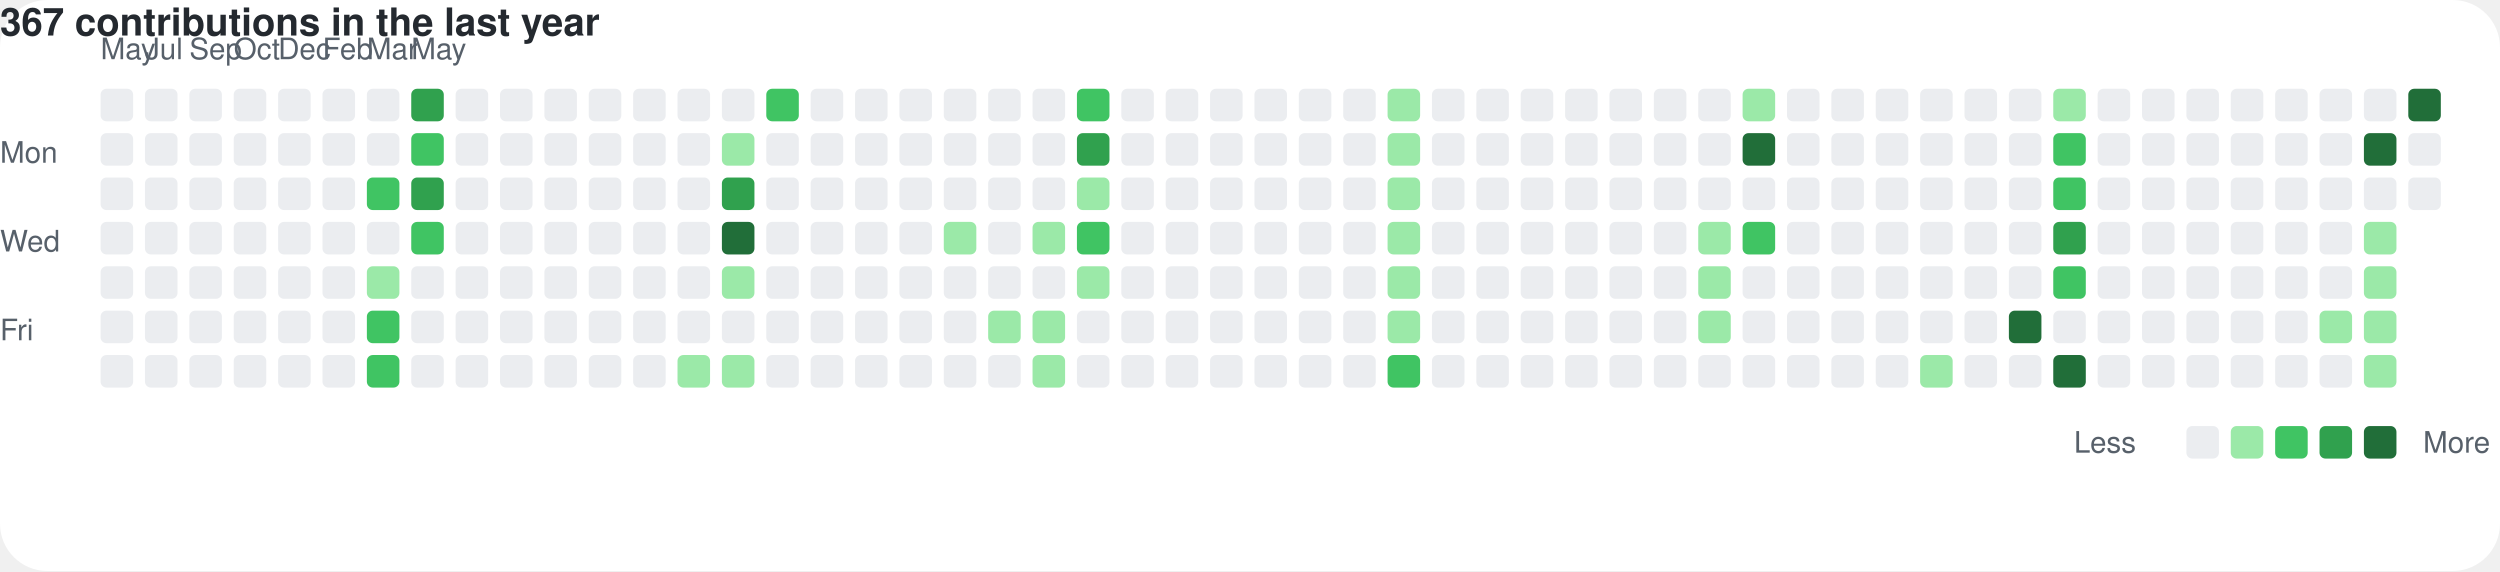
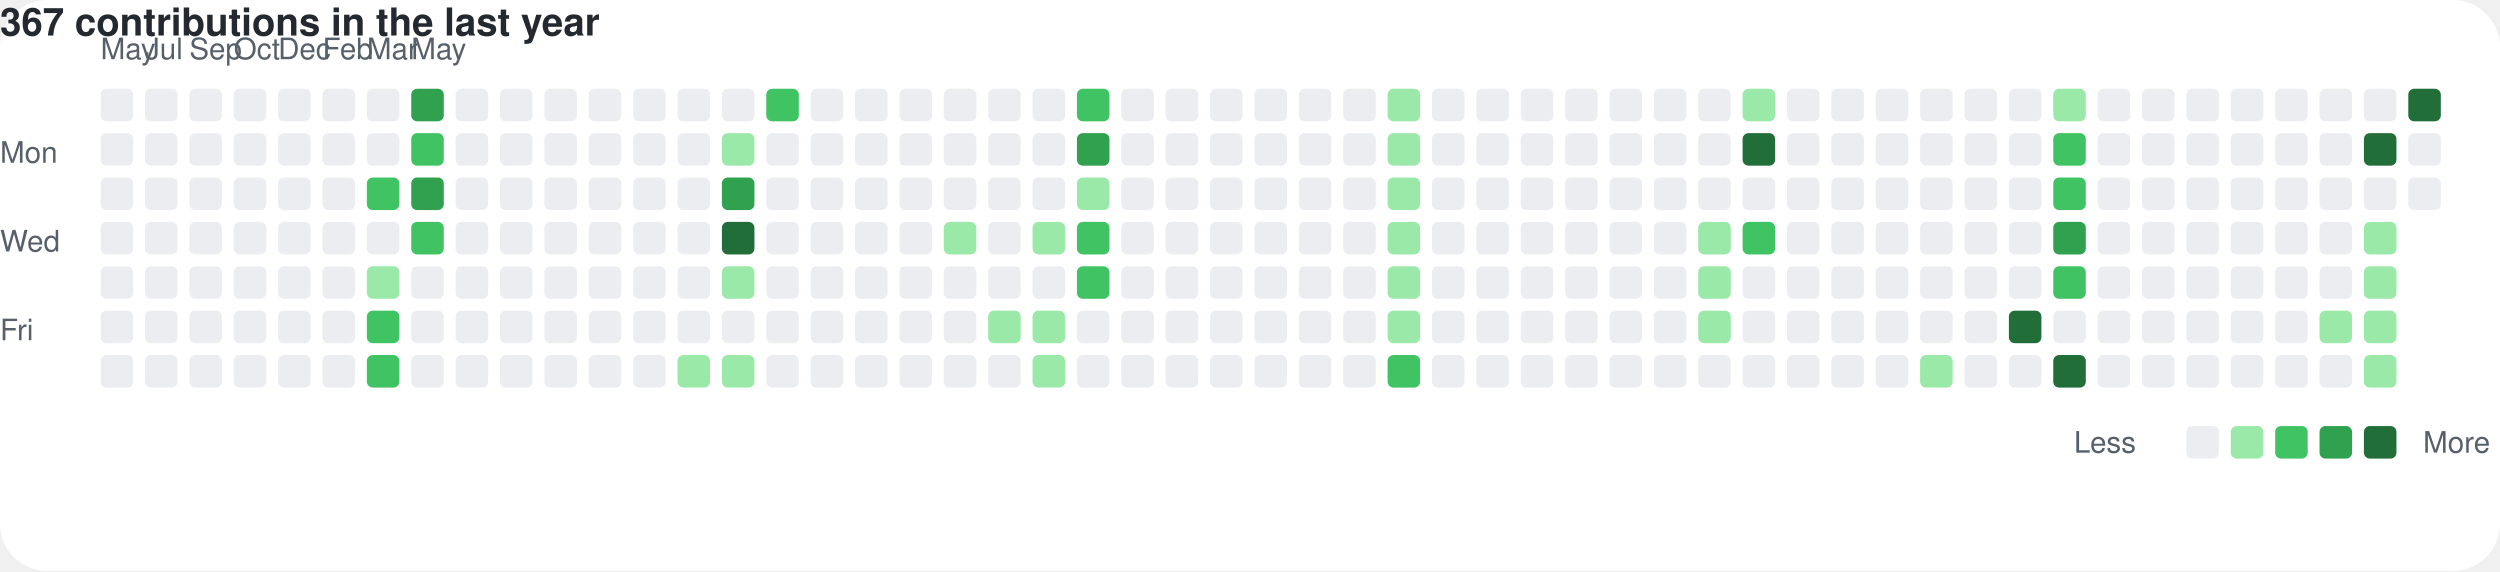
<svg xmlns="http://www.w3.org/2000/svg" width="845" height="193" viewBox="0 0 845 193" role="img" aria-label="TobeMagic GitHub contributions heatmap">
  <rect width="845" height="193" rx="16" fill="#ffffff" />
  <text x="0" y="12" fill="#24292f" font-size="13" font-weight="600" font-family="system-ui, -apple-system, BlinkMacSystemFont, Segoe UI, Helvetica, Arial, sans-serif">367 contributions in the last year</text>
  <text x="34" y="20" fill="#57606a" font-size="10" font-family="system-ui, -apple-system, BlinkMacSystemFont, Segoe UI, Helvetica, Arial, sans-serif">May</text>
  <text x="49" y="20" fill="#57606a" font-size="10" font-family="system-ui, -apple-system, BlinkMacSystemFont, Segoe UI, Helvetica, Arial, sans-serif">Jul</text>
  <text x="64" y="20" fill="#57606a" font-size="10" font-family="system-ui, -apple-system, BlinkMacSystemFont, Segoe UI, Helvetica, Arial, sans-serif">Sep</text>
  <text x="79" y="20" fill="#57606a" font-size="10" font-family="system-ui, -apple-system, BlinkMacSystemFont, Segoe UI, Helvetica, Arial, sans-serif">Oct</text>
  <text x="94" y="20" fill="#57606a" font-size="10" font-family="system-ui, -apple-system, BlinkMacSystemFont, Segoe UI, Helvetica, Arial, sans-serif">Dec</text>
  <text x="109" y="20" fill="#57606a" font-size="10" font-family="system-ui, -apple-system, BlinkMacSystemFont, Segoe UI, Helvetica, Arial, sans-serif">Feb</text>
  <text x="124" y="20" fill="#57606a" font-size="10" font-family="system-ui, -apple-system, BlinkMacSystemFont, Segoe UI, Helvetica, Arial, sans-serif">Mar</text>
  <text x="139" y="20" fill="#57606a" font-size="10" font-family="system-ui, -apple-system, BlinkMacSystemFont, Segoe UI, Helvetica, Arial, sans-serif">May</text>
  <text x="0" y="55" fill="#57606a" font-size="10" font-family="system-ui, -apple-system, BlinkMacSystemFont, Segoe UI, Helvetica, Arial, sans-serif">Mon</text>
  <text x="0" y="85" fill="#57606a" font-size="10" font-family="system-ui, -apple-system, BlinkMacSystemFont, Segoe UI, Helvetica, Arial, sans-serif">Wed</text>
  <text x="0" y="115" fill="#57606a" font-size="10" font-family="system-ui, -apple-system, BlinkMacSystemFont, Segoe UI, Helvetica, Arial, sans-serif">Fri</text>
  <rect x="34" y="30" width="11" height="11" rx="2" fill="#ebedf0">
  </rect>
  <rect x="34" y="45" width="11" height="11" rx="2" fill="#ebedf0">
  </rect>
  <rect x="34" y="60" width="11" height="11" rx="2" fill="#ebedf0">
  </rect>
  <rect x="34" y="75" width="11" height="11" rx="2" fill="#ebedf0">
  </rect>
  <rect x="34" y="90" width="11" height="11" rx="2" fill="#ebedf0">
  </rect>
  <rect x="34" y="105" width="11" height="11" rx="2" fill="#ebedf0">
  </rect>
  <rect x="34" y="120" width="11" height="11" rx="2" fill="#ebedf0">
  </rect>
  <rect x="49" y="30" width="11" height="11" rx="2" fill="#ebedf0">
  </rect>
  <rect x="49" y="45" width="11" height="11" rx="2" fill="#ebedf0">
  </rect>
  <rect x="49" y="60" width="11" height="11" rx="2" fill="#ebedf0">
  </rect>
  <rect x="49" y="75" width="11" height="11" rx="2" fill="#ebedf0">
  </rect>
  <rect x="49" y="90" width="11" height="11" rx="2" fill="#ebedf0">
  </rect>
  <rect x="49" y="105" width="11" height="11" rx="2" fill="#ebedf0">
  </rect>
  <rect x="49" y="120" width="11" height="11" rx="2" fill="#ebedf0">
  </rect>
  <rect x="64" y="30" width="11" height="11" rx="2" fill="#ebedf0">
  </rect>
  <rect x="64" y="45" width="11" height="11" rx="2" fill="#ebedf0">
  </rect>
  <rect x="64" y="60" width="11" height="11" rx="2" fill="#ebedf0">
  </rect>
  <rect x="64" y="75" width="11" height="11" rx="2" fill="#ebedf0">
  </rect>
  <rect x="64" y="90" width="11" height="11" rx="2" fill="#ebedf0">
  </rect>
  <rect x="64" y="105" width="11" height="11" rx="2" fill="#ebedf0">
  </rect>
  <rect x="64" y="120" width="11" height="11" rx="2" fill="#ebedf0">
  </rect>
  <rect x="79" y="30" width="11" height="11" rx="2" fill="#ebedf0">
  </rect>
  <rect x="79" y="45" width="11" height="11" rx="2" fill="#ebedf0">
  </rect>
  <rect x="79" y="60" width="11" height="11" rx="2" fill="#ebedf0">
  </rect>
  <rect x="79" y="75" width="11" height="11" rx="2" fill="#ebedf0">
  </rect>
  <rect x="79" y="90" width="11" height="11" rx="2" fill="#ebedf0">
  </rect>
  <rect x="79" y="105" width="11" height="11" rx="2" fill="#ebedf0">
  </rect>
  <rect x="79" y="120" width="11" height="11" rx="2" fill="#ebedf0">
  </rect>
  <rect x="94" y="30" width="11" height="11" rx="2" fill="#ebedf0">
  </rect>
  <rect x="94" y="45" width="11" height="11" rx="2" fill="#ebedf0">
  </rect>
  <rect x="94" y="60" width="11" height="11" rx="2" fill="#ebedf0">
  </rect>
  <rect x="94" y="75" width="11" height="11" rx="2" fill="#ebedf0">
  </rect>
  <rect x="94" y="90" width="11" height="11" rx="2" fill="#ebedf0">
  </rect>
  <rect x="94" y="105" width="11" height="11" rx="2" fill="#ebedf0">
  </rect>
  <rect x="94" y="120" width="11" height="11" rx="2" fill="#ebedf0">
  </rect>
  <rect x="109" y="30" width="11" height="11" rx="2" fill="#ebedf0">
  </rect>
  <rect x="109" y="45" width="11" height="11" rx="2" fill="#ebedf0">
  </rect>
  <rect x="109" y="60" width="11" height="11" rx="2" fill="#ebedf0">
  </rect>
  <rect x="109" y="75" width="11" height="11" rx="2" fill="#ebedf0">
  </rect>
  <rect x="109" y="90" width="11" height="11" rx="2" fill="#ebedf0">
  </rect>
  <rect x="109" y="105" width="11" height="11" rx="2" fill="#ebedf0">
  </rect>
  <rect x="109" y="120" width="11" height="11" rx="2" fill="#ebedf0">
  </rect>
  <rect x="124" y="30" width="11" height="11" rx="2" fill="#ebedf0">
  </rect>
  <rect x="124" y="45" width="11" height="11" rx="2" fill="#ebedf0">
  </rect>
  <rect x="124" y="60" width="11" height="11" rx="2" fill="#40c463">
  </rect>
  <rect x="124" y="75" width="11" height="11" rx="2" fill="#ebedf0">
  </rect>
  <rect x="124" y="90" width="11" height="11" rx="2" fill="#9be9a8">
  </rect>
  <rect x="124" y="105" width="11" height="11" rx="2" fill="#40c463">
  </rect>
  <rect x="124" y="120" width="11" height="11" rx="2" fill="#40c463">
  </rect>
  <rect x="139" y="30" width="11" height="11" rx="2" fill="#30a14e">
  </rect>
  <rect x="139" y="45" width="11" height="11" rx="2" fill="#40c463">
  </rect>
  <rect x="139" y="60" width="11" height="11" rx="2" fill="#30a14e">
  </rect>
  <rect x="139" y="75" width="11" height="11" rx="2" fill="#40c463">
  </rect>
  <rect x="139" y="90" width="11" height="11" rx="2" fill="#ebedf0">
  </rect>
  <rect x="139" y="105" width="11" height="11" rx="2" fill="#ebedf0">
  </rect>
  <rect x="139" y="120" width="11" height="11" rx="2" fill="#ebedf0">
  </rect>
  <rect x="154" y="30" width="11" height="11" rx="2" fill="#ebedf0">
  </rect>
  <rect x="154" y="45" width="11" height="11" rx="2" fill="#ebedf0">
  </rect>
  <rect x="154" y="60" width="11" height="11" rx="2" fill="#ebedf0">
  </rect>
  <rect x="154" y="75" width="11" height="11" rx="2" fill="#ebedf0">
  </rect>
  <rect x="154" y="90" width="11" height="11" rx="2" fill="#ebedf0">
  </rect>
  <rect x="154" y="105" width="11" height="11" rx="2" fill="#ebedf0">
  </rect>
  <rect x="154" y="120" width="11" height="11" rx="2" fill="#ebedf0">
  </rect>
  <rect x="169" y="30" width="11" height="11" rx="2" fill="#ebedf0">
  </rect>
  <rect x="169" y="45" width="11" height="11" rx="2" fill="#ebedf0">
  </rect>
  <rect x="169" y="60" width="11" height="11" rx="2" fill="#ebedf0">
  </rect>
  <rect x="169" y="75" width="11" height="11" rx="2" fill="#ebedf0">
  </rect>
  <rect x="169" y="90" width="11" height="11" rx="2" fill="#ebedf0">
  </rect>
  <rect x="169" y="105" width="11" height="11" rx="2" fill="#ebedf0">
  </rect>
  <rect x="169" y="120" width="11" height="11" rx="2" fill="#ebedf0">
  </rect>
  <rect x="184" y="30" width="11" height="11" rx="2" fill="#ebedf0">
  </rect>
  <rect x="184" y="45" width="11" height="11" rx="2" fill="#ebedf0">
  </rect>
  <rect x="184" y="60" width="11" height="11" rx="2" fill="#ebedf0">
  </rect>
  <rect x="184" y="75" width="11" height="11" rx="2" fill="#ebedf0">
  </rect>
  <rect x="184" y="90" width="11" height="11" rx="2" fill="#ebedf0">
  </rect>
  <rect x="184" y="105" width="11" height="11" rx="2" fill="#ebedf0">
  </rect>
  <rect x="184" y="120" width="11" height="11" rx="2" fill="#ebedf0">
  </rect>
  <rect x="199" y="30" width="11" height="11" rx="2" fill="#ebedf0">
  </rect>
  <rect x="199" y="45" width="11" height="11" rx="2" fill="#ebedf0">
  </rect>
  <rect x="199" y="60" width="11" height="11" rx="2" fill="#ebedf0">
  </rect>
  <rect x="199" y="75" width="11" height="11" rx="2" fill="#ebedf0">
  </rect>
  <rect x="199" y="90" width="11" height="11" rx="2" fill="#ebedf0">
  </rect>
  <rect x="199" y="105" width="11" height="11" rx="2" fill="#ebedf0">
  </rect>
  <rect x="199" y="120" width="11" height="11" rx="2" fill="#ebedf0">
  </rect>
  <rect x="214" y="30" width="11" height="11" rx="2" fill="#ebedf0">
  </rect>
  <rect x="214" y="45" width="11" height="11" rx="2" fill="#ebedf0">
  </rect>
  <rect x="214" y="60" width="11" height="11" rx="2" fill="#ebedf0">
  </rect>
  <rect x="214" y="75" width="11" height="11" rx="2" fill="#ebedf0">
  </rect>
  <rect x="214" y="90" width="11" height="11" rx="2" fill="#ebedf0">
  </rect>
  <rect x="214" y="105" width="11" height="11" rx="2" fill="#ebedf0">
  </rect>
  <rect x="214" y="120" width="11" height="11" rx="2" fill="#ebedf0">
  </rect>
  <rect x="229" y="30" width="11" height="11" rx="2" fill="#ebedf0">
  </rect>
  <rect x="229" y="45" width="11" height="11" rx="2" fill="#ebedf0">
  </rect>
  <rect x="229" y="60" width="11" height="11" rx="2" fill="#ebedf0">
  </rect>
  <rect x="229" y="75" width="11" height="11" rx="2" fill="#ebedf0">
  </rect>
  <rect x="229" y="90" width="11" height="11" rx="2" fill="#ebedf0">
  </rect>
  <rect x="229" y="105" width="11" height="11" rx="2" fill="#ebedf0">
  </rect>
  <rect x="229" y="120" width="11" height="11" rx="2" fill="#9be9a8">
  </rect>
  <rect x="244" y="30" width="11" height="11" rx="2" fill="#ebedf0">
  </rect>
  <rect x="244" y="45" width="11" height="11" rx="2" fill="#9be9a8">
  </rect>
  <rect x="244" y="60" width="11" height="11" rx="2" fill="#30a14e">
  </rect>
  <rect x="244" y="75" width="11" height="11" rx="2" fill="#216e39">
  </rect>
  <rect x="244" y="90" width="11" height="11" rx="2" fill="#9be9a8">
  </rect>
  <rect x="244" y="105" width="11" height="11" rx="2" fill="#ebedf0">
  </rect>
  <rect x="244" y="120" width="11" height="11" rx="2" fill="#9be9a8">
  </rect>
  <rect x="259" y="30" width="11" height="11" rx="2" fill="#40c463">
  </rect>
  <rect x="259" y="45" width="11" height="11" rx="2" fill="#ebedf0">
  </rect>
  <rect x="259" y="60" width="11" height="11" rx="2" fill="#ebedf0">
  </rect>
  <rect x="259" y="75" width="11" height="11" rx="2" fill="#ebedf0">
  </rect>
  <rect x="259" y="90" width="11" height="11" rx="2" fill="#ebedf0">
  </rect>
  <rect x="259" y="105" width="11" height="11" rx="2" fill="#ebedf0">
  </rect>
  <rect x="259" y="120" width="11" height="11" rx="2" fill="#ebedf0">
  </rect>
  <rect x="274" y="30" width="11" height="11" rx="2" fill="#ebedf0">
  </rect>
  <rect x="274" y="45" width="11" height="11" rx="2" fill="#ebedf0">
  </rect>
  <rect x="274" y="60" width="11" height="11" rx="2" fill="#ebedf0">
  </rect>
  <rect x="274" y="75" width="11" height="11" rx="2" fill="#ebedf0">
  </rect>
  <rect x="274" y="90" width="11" height="11" rx="2" fill="#ebedf0">
  </rect>
  <rect x="274" y="105" width="11" height="11" rx="2" fill="#ebedf0">
  </rect>
  <rect x="274" y="120" width="11" height="11" rx="2" fill="#ebedf0">
  </rect>
  <rect x="289" y="30" width="11" height="11" rx="2" fill="#ebedf0">
  </rect>
  <rect x="289" y="45" width="11" height="11" rx="2" fill="#ebedf0">
  </rect>
  <rect x="289" y="60" width="11" height="11" rx="2" fill="#ebedf0">
  </rect>
  <rect x="289" y="75" width="11" height="11" rx="2" fill="#ebedf0">
  </rect>
  <rect x="289" y="90" width="11" height="11" rx="2" fill="#ebedf0">
  </rect>
  <rect x="289" y="105" width="11" height="11" rx="2" fill="#ebedf0">
  </rect>
  <rect x="289" y="120" width="11" height="11" rx="2" fill="#ebedf0">
  </rect>
  <rect x="304" y="30" width="11" height="11" rx="2" fill="#ebedf0">
  </rect>
  <rect x="304" y="45" width="11" height="11" rx="2" fill="#ebedf0">
  </rect>
  <rect x="304" y="60" width="11" height="11" rx="2" fill="#ebedf0">
  </rect>
  <rect x="304" y="75" width="11" height="11" rx="2" fill="#ebedf0">
  </rect>
  <rect x="304" y="90" width="11" height="11" rx="2" fill="#ebedf0">
  </rect>
  <rect x="304" y="105" width="11" height="11" rx="2" fill="#ebedf0">
  </rect>
  <rect x="304" y="120" width="11" height="11" rx="2" fill="#ebedf0">
  </rect>
  <rect x="319" y="30" width="11" height="11" rx="2" fill="#ebedf0">
  </rect>
  <rect x="319" y="45" width="11" height="11" rx="2" fill="#ebedf0">
  </rect>
  <rect x="319" y="60" width="11" height="11" rx="2" fill="#ebedf0">
  </rect>
  <rect x="319" y="75" width="11" height="11" rx="2" fill="#9be9a8">
  </rect>
  <rect x="319" y="90" width="11" height="11" rx="2" fill="#ebedf0">
  </rect>
  <rect x="319" y="105" width="11" height="11" rx="2" fill="#ebedf0">
  </rect>
  <rect x="319" y="120" width="11" height="11" rx="2" fill="#ebedf0">
  </rect>
  <rect x="334" y="30" width="11" height="11" rx="2" fill="#ebedf0">
  </rect>
  <rect x="334" y="45" width="11" height="11" rx="2" fill="#ebedf0">
  </rect>
  <rect x="334" y="60" width="11" height="11" rx="2" fill="#ebedf0">
  </rect>
  <rect x="334" y="75" width="11" height="11" rx="2" fill="#ebedf0">
  </rect>
  <rect x="334" y="90" width="11" height="11" rx="2" fill="#ebedf0">
  </rect>
  <rect x="334" y="105" width="11" height="11" rx="2" fill="#9be9a8">
  </rect>
  <rect x="334" y="120" width="11" height="11" rx="2" fill="#ebedf0">
  </rect>
  <rect x="349" y="30" width="11" height="11" rx="2" fill="#ebedf0">
  </rect>
  <rect x="349" y="45" width="11" height="11" rx="2" fill="#ebedf0">
  </rect>
  <rect x="349" y="60" width="11" height="11" rx="2" fill="#ebedf0">
  </rect>
  <rect x="349" y="75" width="11" height="11" rx="2" fill="#9be9a8">
  </rect>
  <rect x="349" y="90" width="11" height="11" rx="2" fill="#ebedf0">
  </rect>
  <rect x="349" y="105" width="11" height="11" rx="2" fill="#9be9a8">
  </rect>
  <rect x="349" y="120" width="11" height="11" rx="2" fill="#9be9a8">
  </rect>
  <rect x="364" y="30" width="11" height="11" rx="2" fill="#40c463">
  </rect>
  <rect x="364" y="45" width="11" height="11" rx="2" fill="#30a14e">
  </rect>
  <rect x="364" y="60" width="11" height="11" rx="2" fill="#9be9a8">
  </rect>
  <rect x="364" y="75" width="11" height="11" rx="2" fill="#40c463">
  </rect>
-   <rect x="364" y="90" width="11" height="11" rx="2" fill="#9be9a8">
+   <rect x="364" y="90" width="11" height="11" rx="2" fill="#40c463">
  </rect>
  <rect x="364" y="105" width="11" height="11" rx="2" fill="#ebedf0">
  </rect>
  <rect x="364" y="120" width="11" height="11" rx="2" fill="#ebedf0">
  </rect>
  <rect x="379" y="30" width="11" height="11" rx="2" fill="#ebedf0">
  </rect>
  <rect x="379" y="45" width="11" height="11" rx="2" fill="#ebedf0">
  </rect>
  <rect x="379" y="60" width="11" height="11" rx="2" fill="#ebedf0">
  </rect>
  <rect x="379" y="75" width="11" height="11" rx="2" fill="#ebedf0">
  </rect>
  <rect x="379" y="90" width="11" height="11" rx="2" fill="#ebedf0">
  </rect>
  <rect x="379" y="105" width="11" height="11" rx="2" fill="#ebedf0">
  </rect>
  <rect x="379" y="120" width="11" height="11" rx="2" fill="#ebedf0">
  </rect>
  <rect x="394" y="30" width="11" height="11" rx="2" fill="#ebedf0">
  </rect>
  <rect x="394" y="45" width="11" height="11" rx="2" fill="#ebedf0">
  </rect>
  <rect x="394" y="60" width="11" height="11" rx="2" fill="#ebedf0">
  </rect>
  <rect x="394" y="75" width="11" height="11" rx="2" fill="#ebedf0">
  </rect>
  <rect x="394" y="90" width="11" height="11" rx="2" fill="#ebedf0">
  </rect>
  <rect x="394" y="105" width="11" height="11" rx="2" fill="#ebedf0">
  </rect>
  <rect x="394" y="120" width="11" height="11" rx="2" fill="#ebedf0">
  </rect>
  <rect x="409" y="30" width="11" height="11" rx="2" fill="#ebedf0">
  </rect>
  <rect x="409" y="45" width="11" height="11" rx="2" fill="#ebedf0">
  </rect>
  <rect x="409" y="60" width="11" height="11" rx="2" fill="#ebedf0">
  </rect>
  <rect x="409" y="75" width="11" height="11" rx="2" fill="#ebedf0">
  </rect>
  <rect x="409" y="90" width="11" height="11" rx="2" fill="#ebedf0">
  </rect>
  <rect x="409" y="105" width="11" height="11" rx="2" fill="#ebedf0">
  </rect>
  <rect x="409" y="120" width="11" height="11" rx="2" fill="#ebedf0">
  </rect>
  <rect x="424" y="30" width="11" height="11" rx="2" fill="#ebedf0">
  </rect>
  <rect x="424" y="45" width="11" height="11" rx="2" fill="#ebedf0">
  </rect>
  <rect x="424" y="60" width="11" height="11" rx="2" fill="#ebedf0">
  </rect>
  <rect x="424" y="75" width="11" height="11" rx="2" fill="#ebedf0">
  </rect>
  <rect x="424" y="90" width="11" height="11" rx="2" fill="#ebedf0">
  </rect>
  <rect x="424" y="105" width="11" height="11" rx="2" fill="#ebedf0">
  </rect>
  <rect x="424" y="120" width="11" height="11" rx="2" fill="#ebedf0">
  </rect>
  <rect x="439" y="30" width="11" height="11" rx="2" fill="#ebedf0">
  </rect>
  <rect x="439" y="45" width="11" height="11" rx="2" fill="#ebedf0">
  </rect>
  <rect x="439" y="60" width="11" height="11" rx="2" fill="#ebedf0">
  </rect>
  <rect x="439" y="75" width="11" height="11" rx="2" fill="#ebedf0">
  </rect>
  <rect x="439" y="90" width="11" height="11" rx="2" fill="#ebedf0">
  </rect>
  <rect x="439" y="105" width="11" height="11" rx="2" fill="#ebedf0">
  </rect>
  <rect x="439" y="120" width="11" height="11" rx="2" fill="#ebedf0">
  </rect>
  <rect x="454" y="30" width="11" height="11" rx="2" fill="#ebedf0">
  </rect>
  <rect x="454" y="45" width="11" height="11" rx="2" fill="#ebedf0">
  </rect>
  <rect x="454" y="60" width="11" height="11" rx="2" fill="#ebedf0">
  </rect>
  <rect x="454" y="75" width="11" height="11" rx="2" fill="#ebedf0">
  </rect>
  <rect x="454" y="90" width="11" height="11" rx="2" fill="#ebedf0">
  </rect>
  <rect x="454" y="105" width="11" height="11" rx="2" fill="#ebedf0">
  </rect>
  <rect x="454" y="120" width="11" height="11" rx="2" fill="#ebedf0">
  </rect>
  <rect x="469" y="30" width="11" height="11" rx="2" fill="#9be9a8">
  </rect>
  <rect x="469" y="45" width="11" height="11" rx="2" fill="#9be9a8">
  </rect>
  <rect x="469" y="60" width="11" height="11" rx="2" fill="#9be9a8">
  </rect>
  <rect x="469" y="75" width="11" height="11" rx="2" fill="#9be9a8">
  </rect>
  <rect x="469" y="90" width="11" height="11" rx="2" fill="#9be9a8">
  </rect>
  <rect x="469" y="105" width="11" height="11" rx="2" fill="#9be9a8">
  </rect>
  <rect x="469" y="120" width="11" height="11" rx="2" fill="#40c463">
  </rect>
  <rect x="484" y="30" width="11" height="11" rx="2" fill="#ebedf0">
  </rect>
  <rect x="484" y="45" width="11" height="11" rx="2" fill="#ebedf0">
  </rect>
  <rect x="484" y="60" width="11" height="11" rx="2" fill="#ebedf0">
  </rect>
  <rect x="484" y="75" width="11" height="11" rx="2" fill="#ebedf0">
  </rect>
  <rect x="484" y="90" width="11" height="11" rx="2" fill="#ebedf0">
  </rect>
  <rect x="484" y="105" width="11" height="11" rx="2" fill="#ebedf0">
  </rect>
  <rect x="484" y="120" width="11" height="11" rx="2" fill="#ebedf0">
  </rect>
  <rect x="499" y="30" width="11" height="11" rx="2" fill="#ebedf0">
  </rect>
  <rect x="499" y="45" width="11" height="11" rx="2" fill="#ebedf0">
  </rect>
  <rect x="499" y="60" width="11" height="11" rx="2" fill="#ebedf0">
  </rect>
  <rect x="499" y="75" width="11" height="11" rx="2" fill="#ebedf0">
  </rect>
  <rect x="499" y="90" width="11" height="11" rx="2" fill="#ebedf0">
  </rect>
  <rect x="499" y="105" width="11" height="11" rx="2" fill="#ebedf0">
  </rect>
  <rect x="499" y="120" width="11" height="11" rx="2" fill="#ebedf0">
  </rect>
  <rect x="514" y="30" width="11" height="11" rx="2" fill="#ebedf0">
  </rect>
  <rect x="514" y="45" width="11" height="11" rx="2" fill="#ebedf0">
  </rect>
  <rect x="514" y="60" width="11" height="11" rx="2" fill="#ebedf0">
  </rect>
  <rect x="514" y="75" width="11" height="11" rx="2" fill="#ebedf0">
  </rect>
  <rect x="514" y="90" width="11" height="11" rx="2" fill="#ebedf0">
  </rect>
  <rect x="514" y="105" width="11" height="11" rx="2" fill="#ebedf0">
  </rect>
  <rect x="514" y="120" width="11" height="11" rx="2" fill="#ebedf0">
  </rect>
  <rect x="529" y="30" width="11" height="11" rx="2" fill="#ebedf0">
  </rect>
  <rect x="529" y="45" width="11" height="11" rx="2" fill="#ebedf0">
  </rect>
  <rect x="529" y="60" width="11" height="11" rx="2" fill="#ebedf0">
  </rect>
  <rect x="529" y="75" width="11" height="11" rx="2" fill="#ebedf0">
  </rect>
  <rect x="529" y="90" width="11" height="11" rx="2" fill="#ebedf0">
  </rect>
  <rect x="529" y="105" width="11" height="11" rx="2" fill="#ebedf0">
  </rect>
  <rect x="529" y="120" width="11" height="11" rx="2" fill="#ebedf0">
  </rect>
  <rect x="544" y="30" width="11" height="11" rx="2" fill="#ebedf0">
  </rect>
  <rect x="544" y="45" width="11" height="11" rx="2" fill="#ebedf0">
  </rect>
  <rect x="544" y="60" width="11" height="11" rx="2" fill="#ebedf0">
  </rect>
  <rect x="544" y="75" width="11" height="11" rx="2" fill="#ebedf0">
  </rect>
  <rect x="544" y="90" width="11" height="11" rx="2" fill="#ebedf0">
  </rect>
  <rect x="544" y="105" width="11" height="11" rx="2" fill="#ebedf0">
  </rect>
  <rect x="544" y="120" width="11" height="11" rx="2" fill="#ebedf0">
  </rect>
  <rect x="559" y="30" width="11" height="11" rx="2" fill="#ebedf0">
  </rect>
  <rect x="559" y="45" width="11" height="11" rx="2" fill="#ebedf0">
  </rect>
  <rect x="559" y="60" width="11" height="11" rx="2" fill="#ebedf0">
  </rect>
  <rect x="559" y="75" width="11" height="11" rx="2" fill="#ebedf0">
  </rect>
  <rect x="559" y="90" width="11" height="11" rx="2" fill="#ebedf0">
  </rect>
  <rect x="559" y="105" width="11" height="11" rx="2" fill="#ebedf0">
  </rect>
  <rect x="559" y="120" width="11" height="11" rx="2" fill="#ebedf0">
  </rect>
  <rect x="574" y="30" width="11" height="11" rx="2" fill="#ebedf0">
  </rect>
  <rect x="574" y="45" width="11" height="11" rx="2" fill="#ebedf0">
  </rect>
  <rect x="574" y="60" width="11" height="11" rx="2" fill="#ebedf0">
  </rect>
  <rect x="574" y="75" width="11" height="11" rx="2" fill="#9be9a8">
  </rect>
  <rect x="574" y="90" width="11" height="11" rx="2" fill="#9be9a8">
  </rect>
  <rect x="574" y="105" width="11" height="11" rx="2" fill="#9be9a8">
  </rect>
  <rect x="574" y="120" width="11" height="11" rx="2" fill="#ebedf0">
  </rect>
  <rect x="589" y="30" width="11" height="11" rx="2" fill="#9be9a8">
  </rect>
  <rect x="589" y="45" width="11" height="11" rx="2" fill="#216e39">
  </rect>
  <rect x="589" y="60" width="11" height="11" rx="2" fill="#ebedf0">
  </rect>
  <rect x="589" y="75" width="11" height="11" rx="2" fill="#40c463">
  </rect>
  <rect x="589" y="90" width="11" height="11" rx="2" fill="#ebedf0">
  </rect>
  <rect x="589" y="105" width="11" height="11" rx="2" fill="#ebedf0">
  </rect>
  <rect x="589" y="120" width="11" height="11" rx="2" fill="#ebedf0">
  </rect>
  <rect x="604" y="30" width="11" height="11" rx="2" fill="#ebedf0">
  </rect>
  <rect x="604" y="45" width="11" height="11" rx="2" fill="#ebedf0">
  </rect>
  <rect x="604" y="60" width="11" height="11" rx="2" fill="#ebedf0">
  </rect>
  <rect x="604" y="75" width="11" height="11" rx="2" fill="#ebedf0">
  </rect>
  <rect x="604" y="90" width="11" height="11" rx="2" fill="#ebedf0">
  </rect>
  <rect x="604" y="105" width="11" height="11" rx="2" fill="#ebedf0">
  </rect>
  <rect x="604" y="120" width="11" height="11" rx="2" fill="#ebedf0">
  </rect>
  <rect x="619" y="30" width="11" height="11" rx="2" fill="#ebedf0">
  </rect>
  <rect x="619" y="45" width="11" height="11" rx="2" fill="#ebedf0">
  </rect>
  <rect x="619" y="60" width="11" height="11" rx="2" fill="#ebedf0">
  </rect>
  <rect x="619" y="75" width="11" height="11" rx="2" fill="#ebedf0">
  </rect>
  <rect x="619" y="90" width="11" height="11" rx="2" fill="#ebedf0">
  </rect>
  <rect x="619" y="105" width="11" height="11" rx="2" fill="#ebedf0">
  </rect>
  <rect x="619" y="120" width="11" height="11" rx="2" fill="#ebedf0">
  </rect>
  <rect x="634" y="30" width="11" height="11" rx="2" fill="#ebedf0">
  </rect>
  <rect x="634" y="45" width="11" height="11" rx="2" fill="#ebedf0">
  </rect>
  <rect x="634" y="60" width="11" height="11" rx="2" fill="#ebedf0">
  </rect>
  <rect x="634" y="75" width="11" height="11" rx="2" fill="#ebedf0">
  </rect>
  <rect x="634" y="90" width="11" height="11" rx="2" fill="#ebedf0">
  </rect>
  <rect x="634" y="105" width="11" height="11" rx="2" fill="#ebedf0">
  </rect>
  <rect x="634" y="120" width="11" height="11" rx="2" fill="#ebedf0">
  </rect>
  <rect x="649" y="30" width="11" height="11" rx="2" fill="#ebedf0">
  </rect>
  <rect x="649" y="45" width="11" height="11" rx="2" fill="#ebedf0">
  </rect>
  <rect x="649" y="60" width="11" height="11" rx="2" fill="#ebedf0">
  </rect>
  <rect x="649" y="75" width="11" height="11" rx="2" fill="#ebedf0">
  </rect>
  <rect x="649" y="90" width="11" height="11" rx="2" fill="#ebedf0">
  </rect>
  <rect x="649" y="105" width="11" height="11" rx="2" fill="#ebedf0">
  </rect>
  <rect x="649" y="120" width="11" height="11" rx="2" fill="#9be9a8">
  </rect>
  <rect x="664" y="30" width="11" height="11" rx="2" fill="#ebedf0">
  </rect>
  <rect x="664" y="45" width="11" height="11" rx="2" fill="#ebedf0">
  </rect>
  <rect x="664" y="60" width="11" height="11" rx="2" fill="#ebedf0">
  </rect>
  <rect x="664" y="75" width="11" height="11" rx="2" fill="#ebedf0">
  </rect>
  <rect x="664" y="90" width="11" height="11" rx="2" fill="#ebedf0">
  </rect>
  <rect x="664" y="105" width="11" height="11" rx="2" fill="#ebedf0">
  </rect>
  <rect x="664" y="120" width="11" height="11" rx="2" fill="#ebedf0">
  </rect>
  <rect x="679" y="30" width="11" height="11" rx="2" fill="#ebedf0">
  </rect>
  <rect x="679" y="45" width="11" height="11" rx="2" fill="#ebedf0">
  </rect>
  <rect x="679" y="60" width="11" height="11" rx="2" fill="#ebedf0">
  </rect>
  <rect x="679" y="75" width="11" height="11" rx="2" fill="#ebedf0">
  </rect>
  <rect x="679" y="90" width="11" height="11" rx="2" fill="#ebedf0">
  </rect>
  <rect x="679" y="105" width="11" height="11" rx="2" fill="#216e39">
  </rect>
  <rect x="679" y="120" width="11" height="11" rx="2" fill="#ebedf0">
  </rect>
  <rect x="694" y="30" width="11" height="11" rx="2" fill="#9be9a8">
  </rect>
  <rect x="694" y="45" width="11" height="11" rx="2" fill="#40c463">
  </rect>
  <rect x="694" y="60" width="11" height="11" rx="2" fill="#40c463">
  </rect>
  <rect x="694" y="75" width="11" height="11" rx="2" fill="#30a14e">
  </rect>
  <rect x="694" y="90" width="11" height="11" rx="2" fill="#40c463">
  </rect>
  <rect x="694" y="105" width="11" height="11" rx="2" fill="#ebedf0">
  </rect>
  <rect x="694" y="120" width="11" height="11" rx="2" fill="#216e39">
  </rect>
  <rect x="709" y="30" width="11" height="11" rx="2" fill="#ebedf0">
  </rect>
  <rect x="709" y="45" width="11" height="11" rx="2" fill="#ebedf0">
  </rect>
  <rect x="709" y="60" width="11" height="11" rx="2" fill="#ebedf0">
  </rect>
  <rect x="709" y="75" width="11" height="11" rx="2" fill="#ebedf0">
  </rect>
  <rect x="709" y="90" width="11" height="11" rx="2" fill="#ebedf0">
  </rect>
  <rect x="709" y="105" width="11" height="11" rx="2" fill="#ebedf0">
  </rect>
  <rect x="709" y="120" width="11" height="11" rx="2" fill="#ebedf0">
  </rect>
  <rect x="724" y="30" width="11" height="11" rx="2" fill="#ebedf0">
  </rect>
  <rect x="724" y="45" width="11" height="11" rx="2" fill="#ebedf0">
  </rect>
  <rect x="724" y="60" width="11" height="11" rx="2" fill="#ebedf0">
  </rect>
  <rect x="724" y="75" width="11" height="11" rx="2" fill="#ebedf0">
  </rect>
  <rect x="724" y="90" width="11" height="11" rx="2" fill="#ebedf0">
  </rect>
  <rect x="724" y="105" width="11" height="11" rx="2" fill="#ebedf0">
  </rect>
  <rect x="724" y="120" width="11" height="11" rx="2" fill="#ebedf0">
  </rect>
  <rect x="739" y="30" width="11" height="11" rx="2" fill="#ebedf0">
  </rect>
  <rect x="739" y="45" width="11" height="11" rx="2" fill="#ebedf0">
  </rect>
  <rect x="739" y="60" width="11" height="11" rx="2" fill="#ebedf0">
  </rect>
  <rect x="739" y="75" width="11" height="11" rx="2" fill="#ebedf0">
  </rect>
  <rect x="739" y="90" width="11" height="11" rx="2" fill="#ebedf0">
  </rect>
  <rect x="739" y="105" width="11" height="11" rx="2" fill="#ebedf0">
  </rect>
  <rect x="739" y="120" width="11" height="11" rx="2" fill="#ebedf0">
  </rect>
  <rect x="754" y="30" width="11" height="11" rx="2" fill="#ebedf0">
  </rect>
  <rect x="754" y="45" width="11" height="11" rx="2" fill="#ebedf0">
  </rect>
  <rect x="754" y="60" width="11" height="11" rx="2" fill="#ebedf0">
  </rect>
  <rect x="754" y="75" width="11" height="11" rx="2" fill="#ebedf0">
  </rect>
  <rect x="754" y="90" width="11" height="11" rx="2" fill="#ebedf0">
  </rect>
  <rect x="754" y="105" width="11" height="11" rx="2" fill="#ebedf0">
  </rect>
  <rect x="754" y="120" width="11" height="11" rx="2" fill="#ebedf0">
  </rect>
  <rect x="769" y="30" width="11" height="11" rx="2" fill="#ebedf0">
  </rect>
  <rect x="769" y="45" width="11" height="11" rx="2" fill="#ebedf0">
  </rect>
  <rect x="769" y="60" width="11" height="11" rx="2" fill="#ebedf0">
  </rect>
  <rect x="769" y="75" width="11" height="11" rx="2" fill="#ebedf0">
  </rect>
  <rect x="769" y="90" width="11" height="11" rx="2" fill="#ebedf0">
  </rect>
  <rect x="769" y="105" width="11" height="11" rx="2" fill="#ebedf0">
  </rect>
  <rect x="769" y="120" width="11" height="11" rx="2" fill="#ebedf0">
  </rect>
  <rect x="784" y="30" width="11" height="11" rx="2" fill="#ebedf0">
  </rect>
  <rect x="784" y="45" width="11" height="11" rx="2" fill="#ebedf0">
  </rect>
  <rect x="784" y="60" width="11" height="11" rx="2" fill="#ebedf0">
  </rect>
  <rect x="784" y="75" width="11" height="11" rx="2" fill="#ebedf0">
  </rect>
  <rect x="784" y="90" width="11" height="11" rx="2" fill="#ebedf0">
  </rect>
  <rect x="784" y="105" width="11" height="11" rx="2" fill="#9be9a8">
  </rect>
  <rect x="784" y="120" width="11" height="11" rx="2" fill="#ebedf0">
  </rect>
  <rect x="799" y="30" width="11" height="11" rx="2" fill="#ebedf0">
  </rect>
  <rect x="799" y="45" width="11" height="11" rx="2" fill="#216e39">
  </rect>
  <rect x="799" y="60" width="11" height="11" rx="2" fill="#ebedf0">
  </rect>
  <rect x="799" y="75" width="11" height="11" rx="2" fill="#9be9a8">
  </rect>
  <rect x="799" y="90" width="11" height="11" rx="2" fill="#9be9a8">
  </rect>
  <rect x="799" y="105" width="11" height="11" rx="2" fill="#9be9a8">
  </rect>
  <rect x="799" y="120" width="11" height="11" rx="2" fill="#9be9a8">
  </rect>
  <rect x="814" y="30" width="11" height="11" rx="2" fill="#216e39">
  </rect>
  <rect x="814" y="45" width="11" height="11" rx="2" fill="#ebedf0">
  </rect>
  <rect x="814" y="60" width="11" height="11" rx="2" fill="#ebedf0">
  </rect>
  <text x="701" y="153" fill="#57606a" font-size="10" font-family="system-ui, -apple-system, BlinkMacSystemFont, Segoe UI, Helvetica, Arial, sans-serif">Less</text>
  <rect x="739" y="144" width="11" height="11" rx="2" fill="#ebedf0" />
  <rect x="754" y="144" width="11" height="11" rx="2" fill="#9be9a8" />
  <rect x="769" y="144" width="11" height="11" rx="2" fill="#40c463" />
  <rect x="784" y="144" width="11" height="11" rx="2" fill="#30a14e" />
  <rect x="799" y="144" width="11" height="11" rx="2" fill="#216e39" />
  <text x="819" y="153" fill="#57606a" font-size="10" font-family="system-ui, -apple-system, BlinkMacSystemFont, Segoe UI, Helvetica, Arial, sans-serif">More</text>
</svg>
